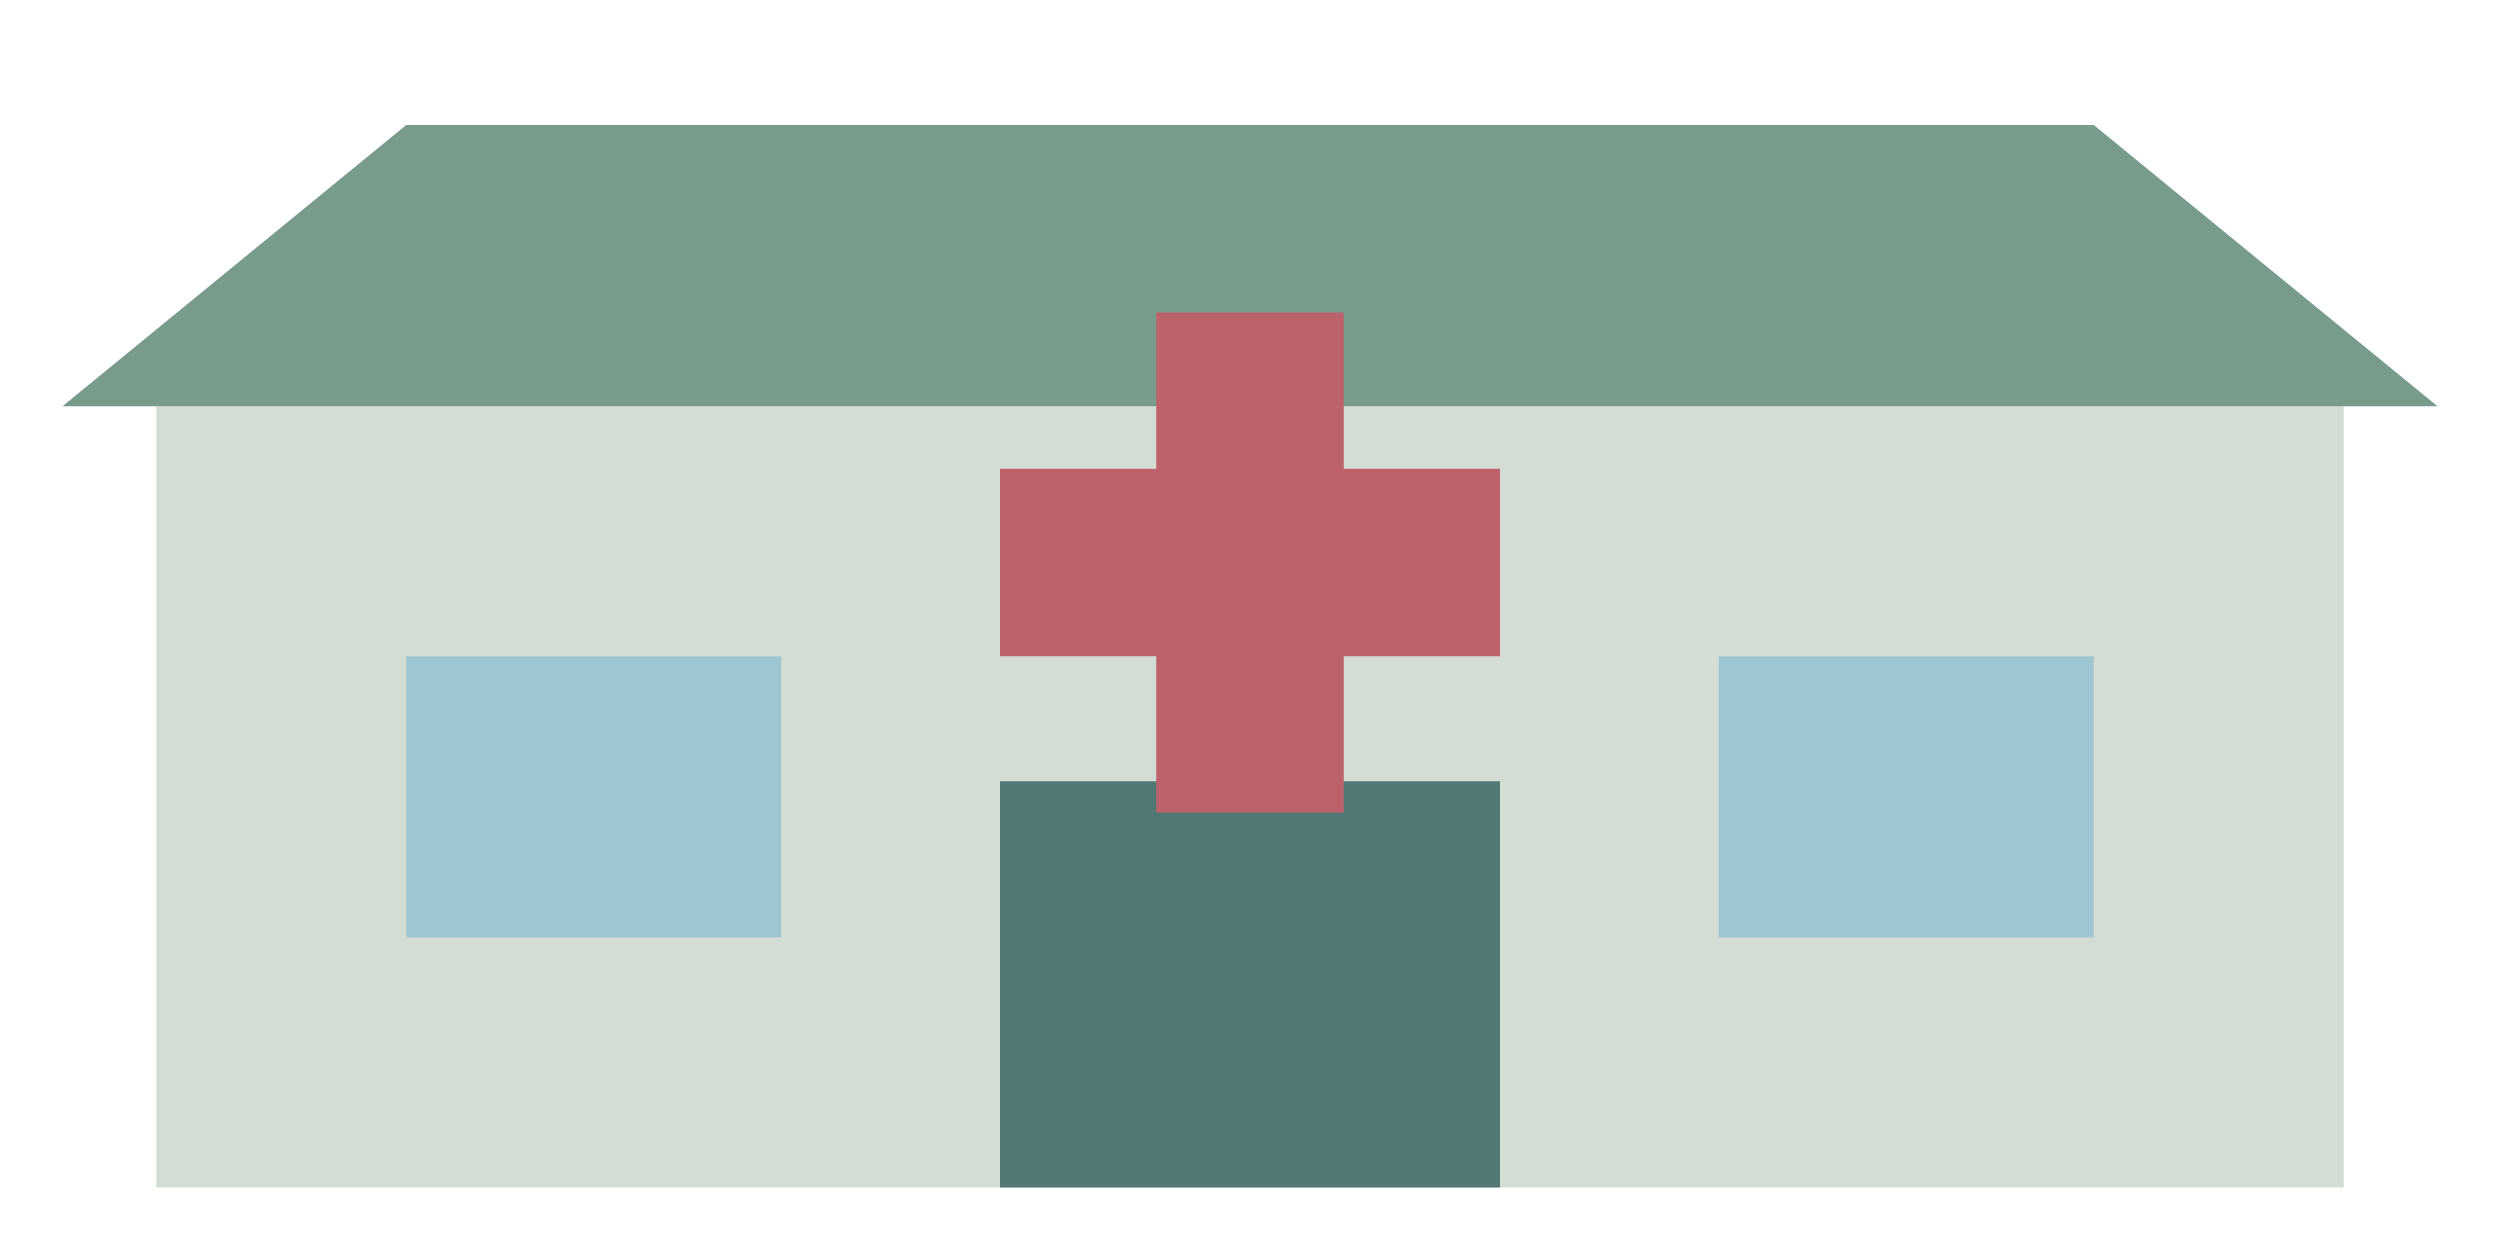
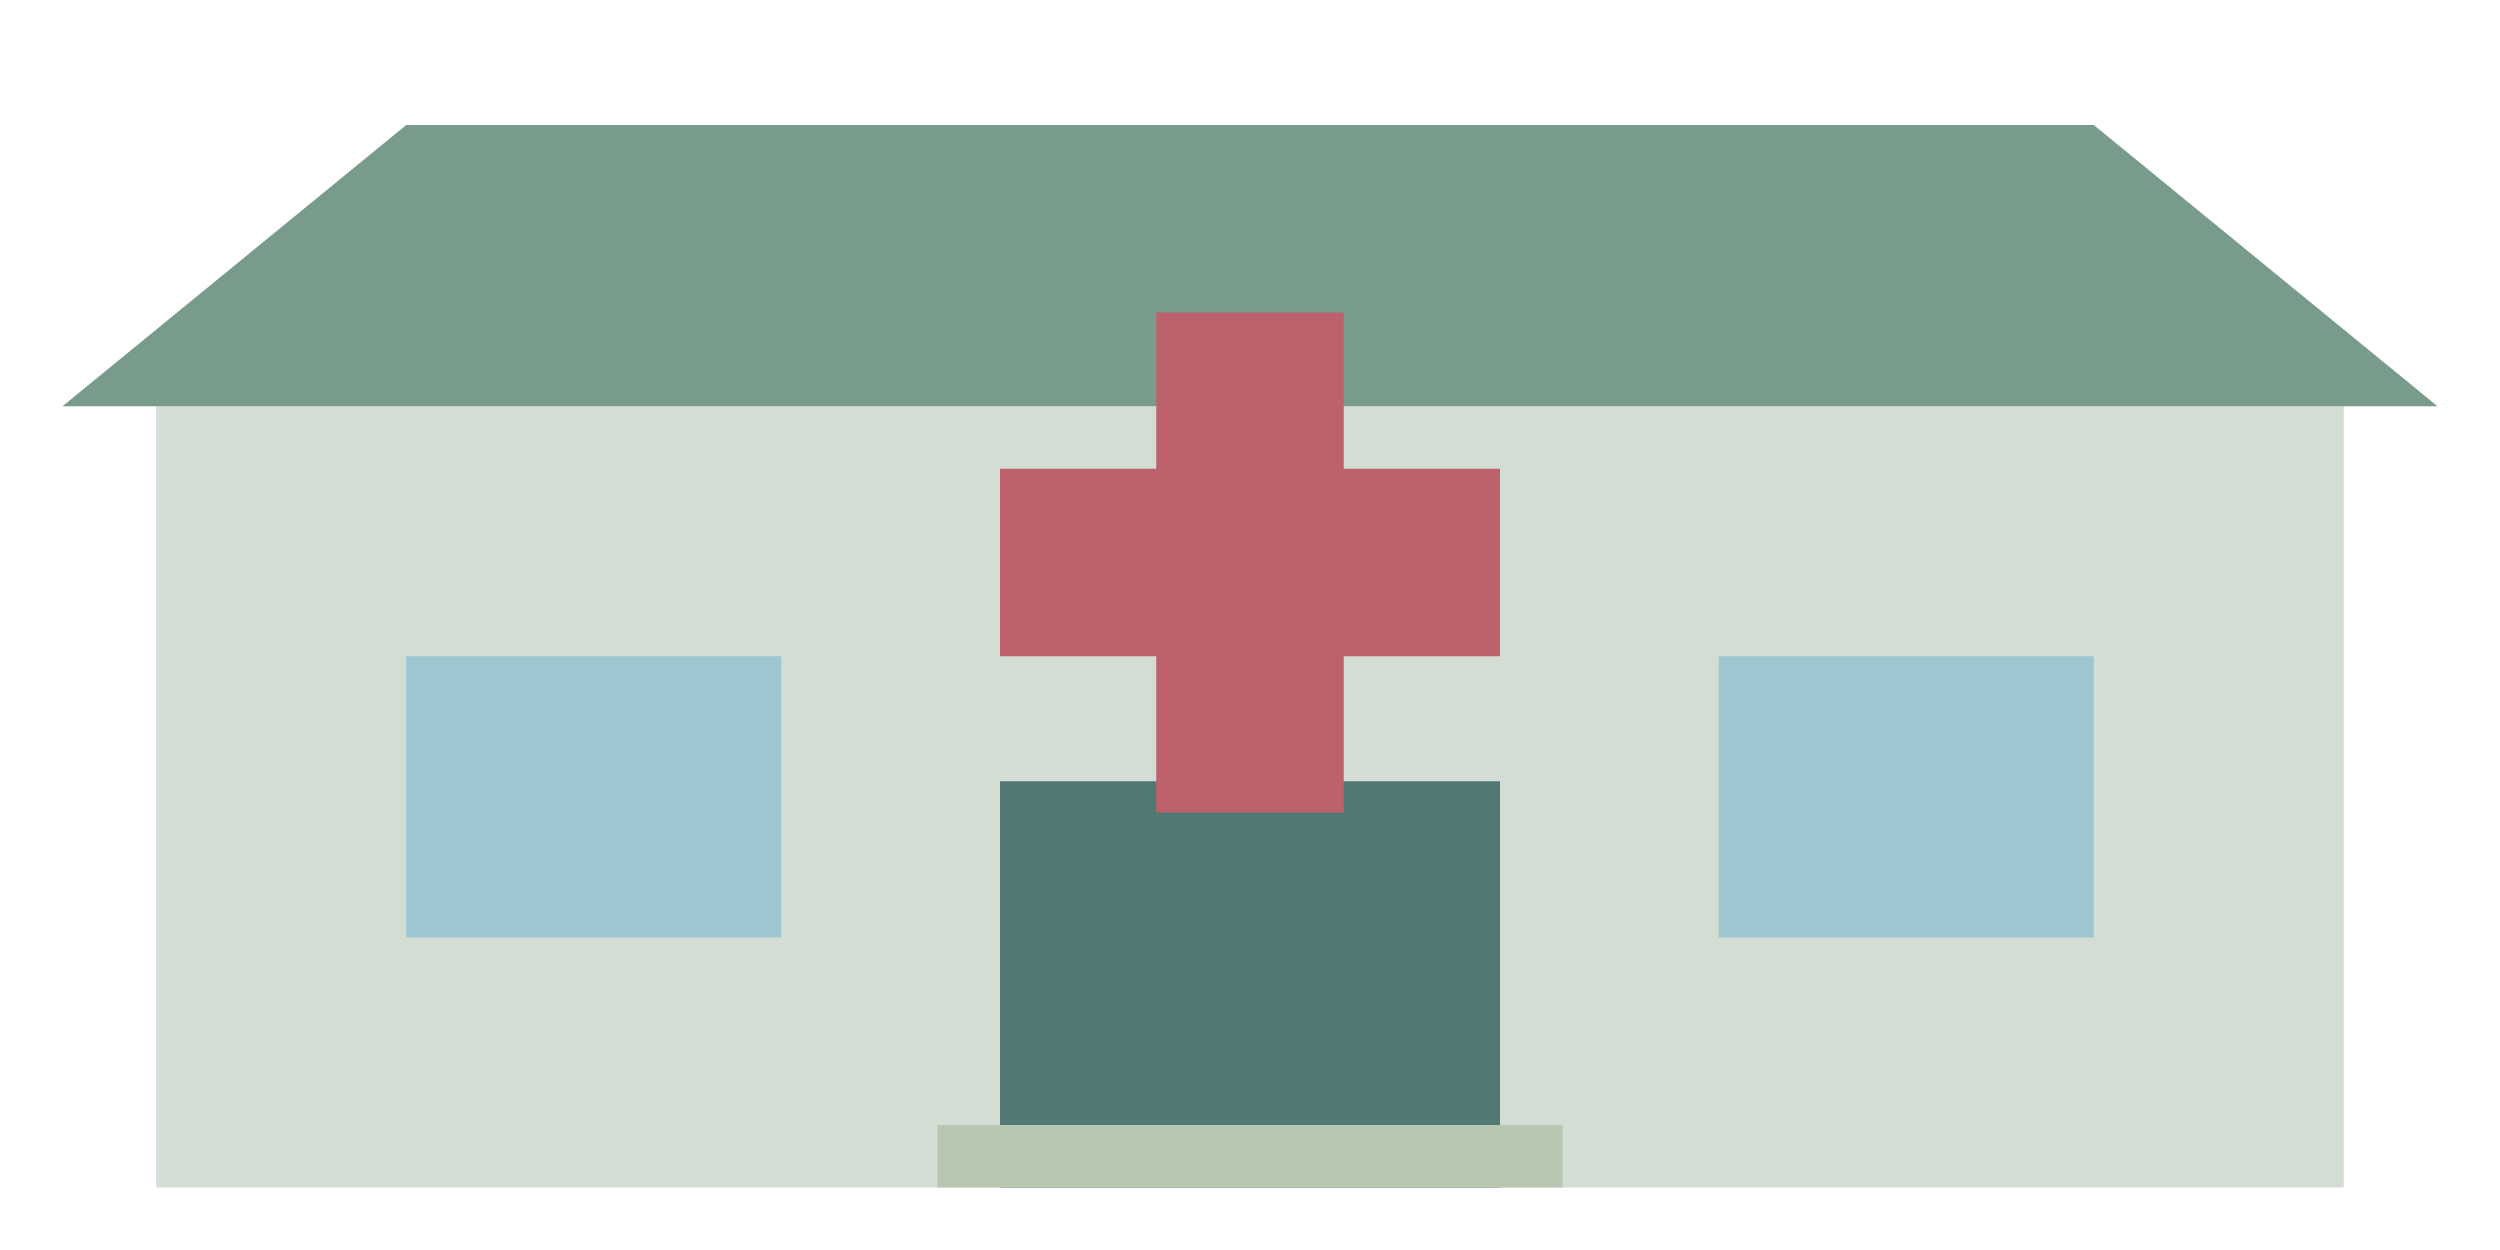
<svg xmlns="http://www.w3.org/2000/svg" width="80" height="40" viewBox="0 0 80 40">
  <path d="M5 13h70v25H5z" fill="#d4ddd4" />
  <path d="M2 13 13 4h54l11 9z" fill="#789b8b" />
  <path d="M32 25h16v13H32z" fill="#527875" />
  <path d="M13 21h12v9H13zm42 0h12v9H55z" fill="#9ec6d0" />
  <path d="M37 10h6v5h5v6h-5v5h-6v-5h-5v-6h5z" fill="#bd626d" />
+   <path d="M30 37h20" stroke="#b7c7b1" stroke-width="2" />
</svg>
